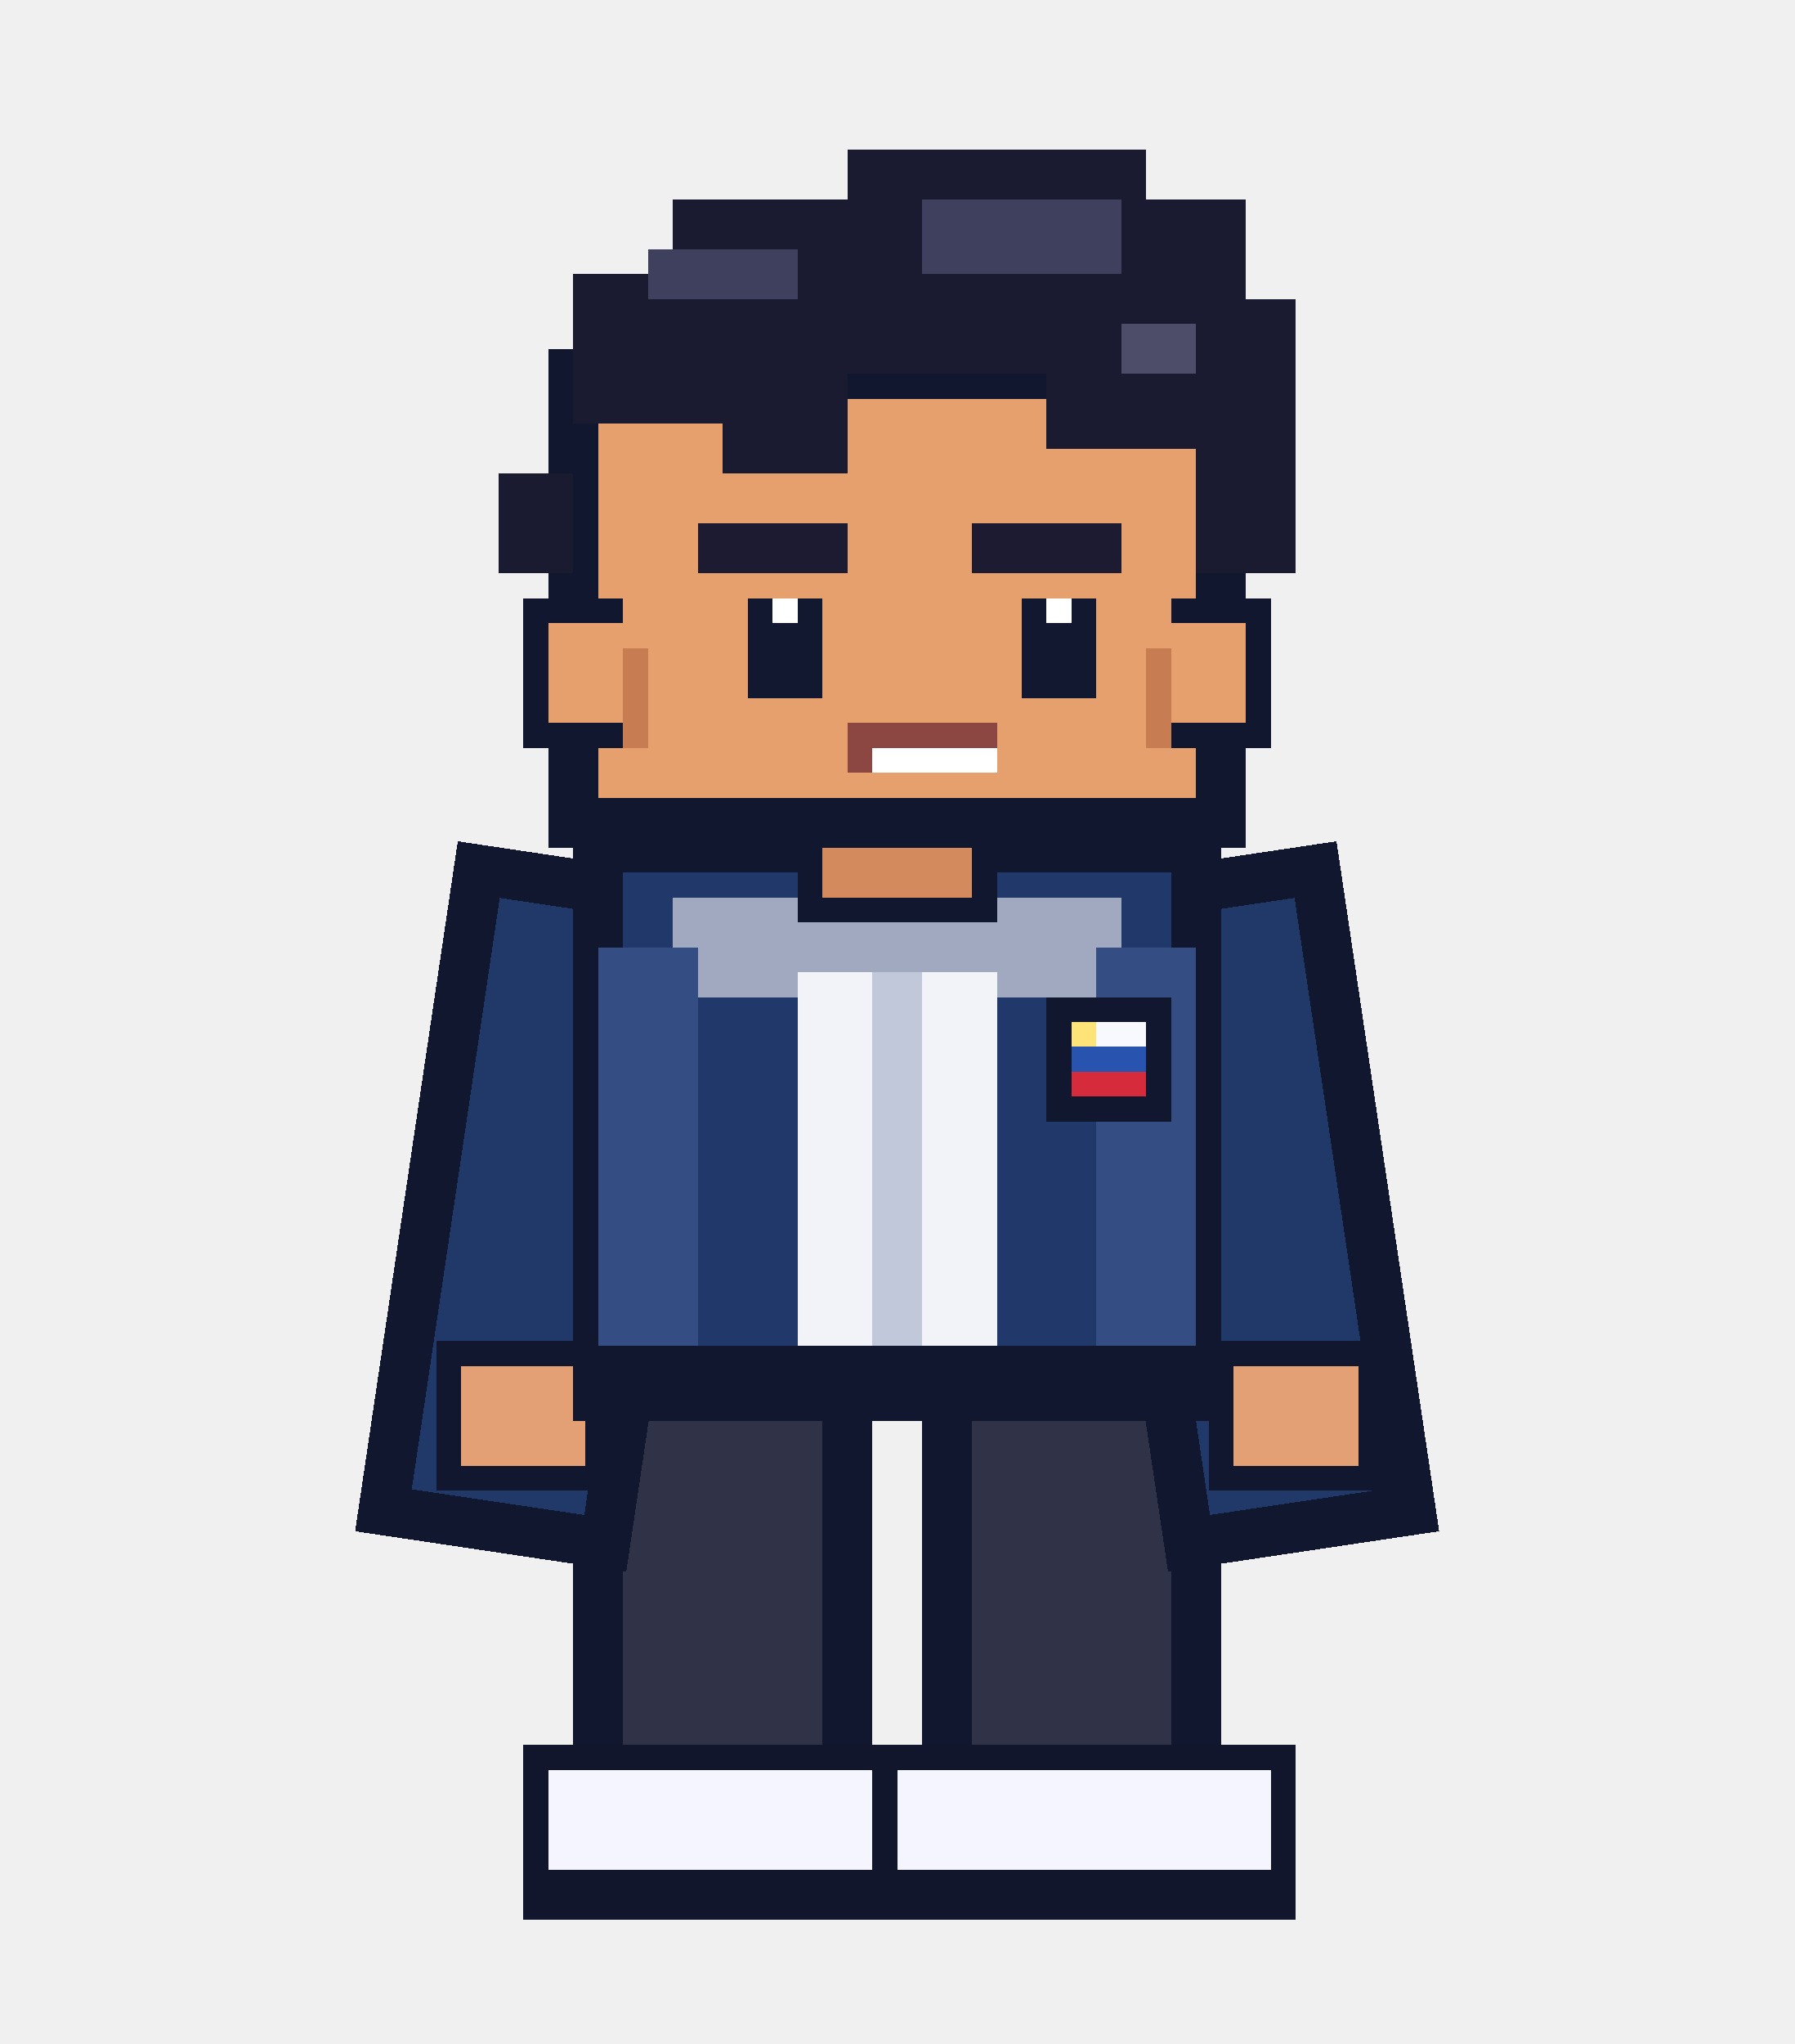
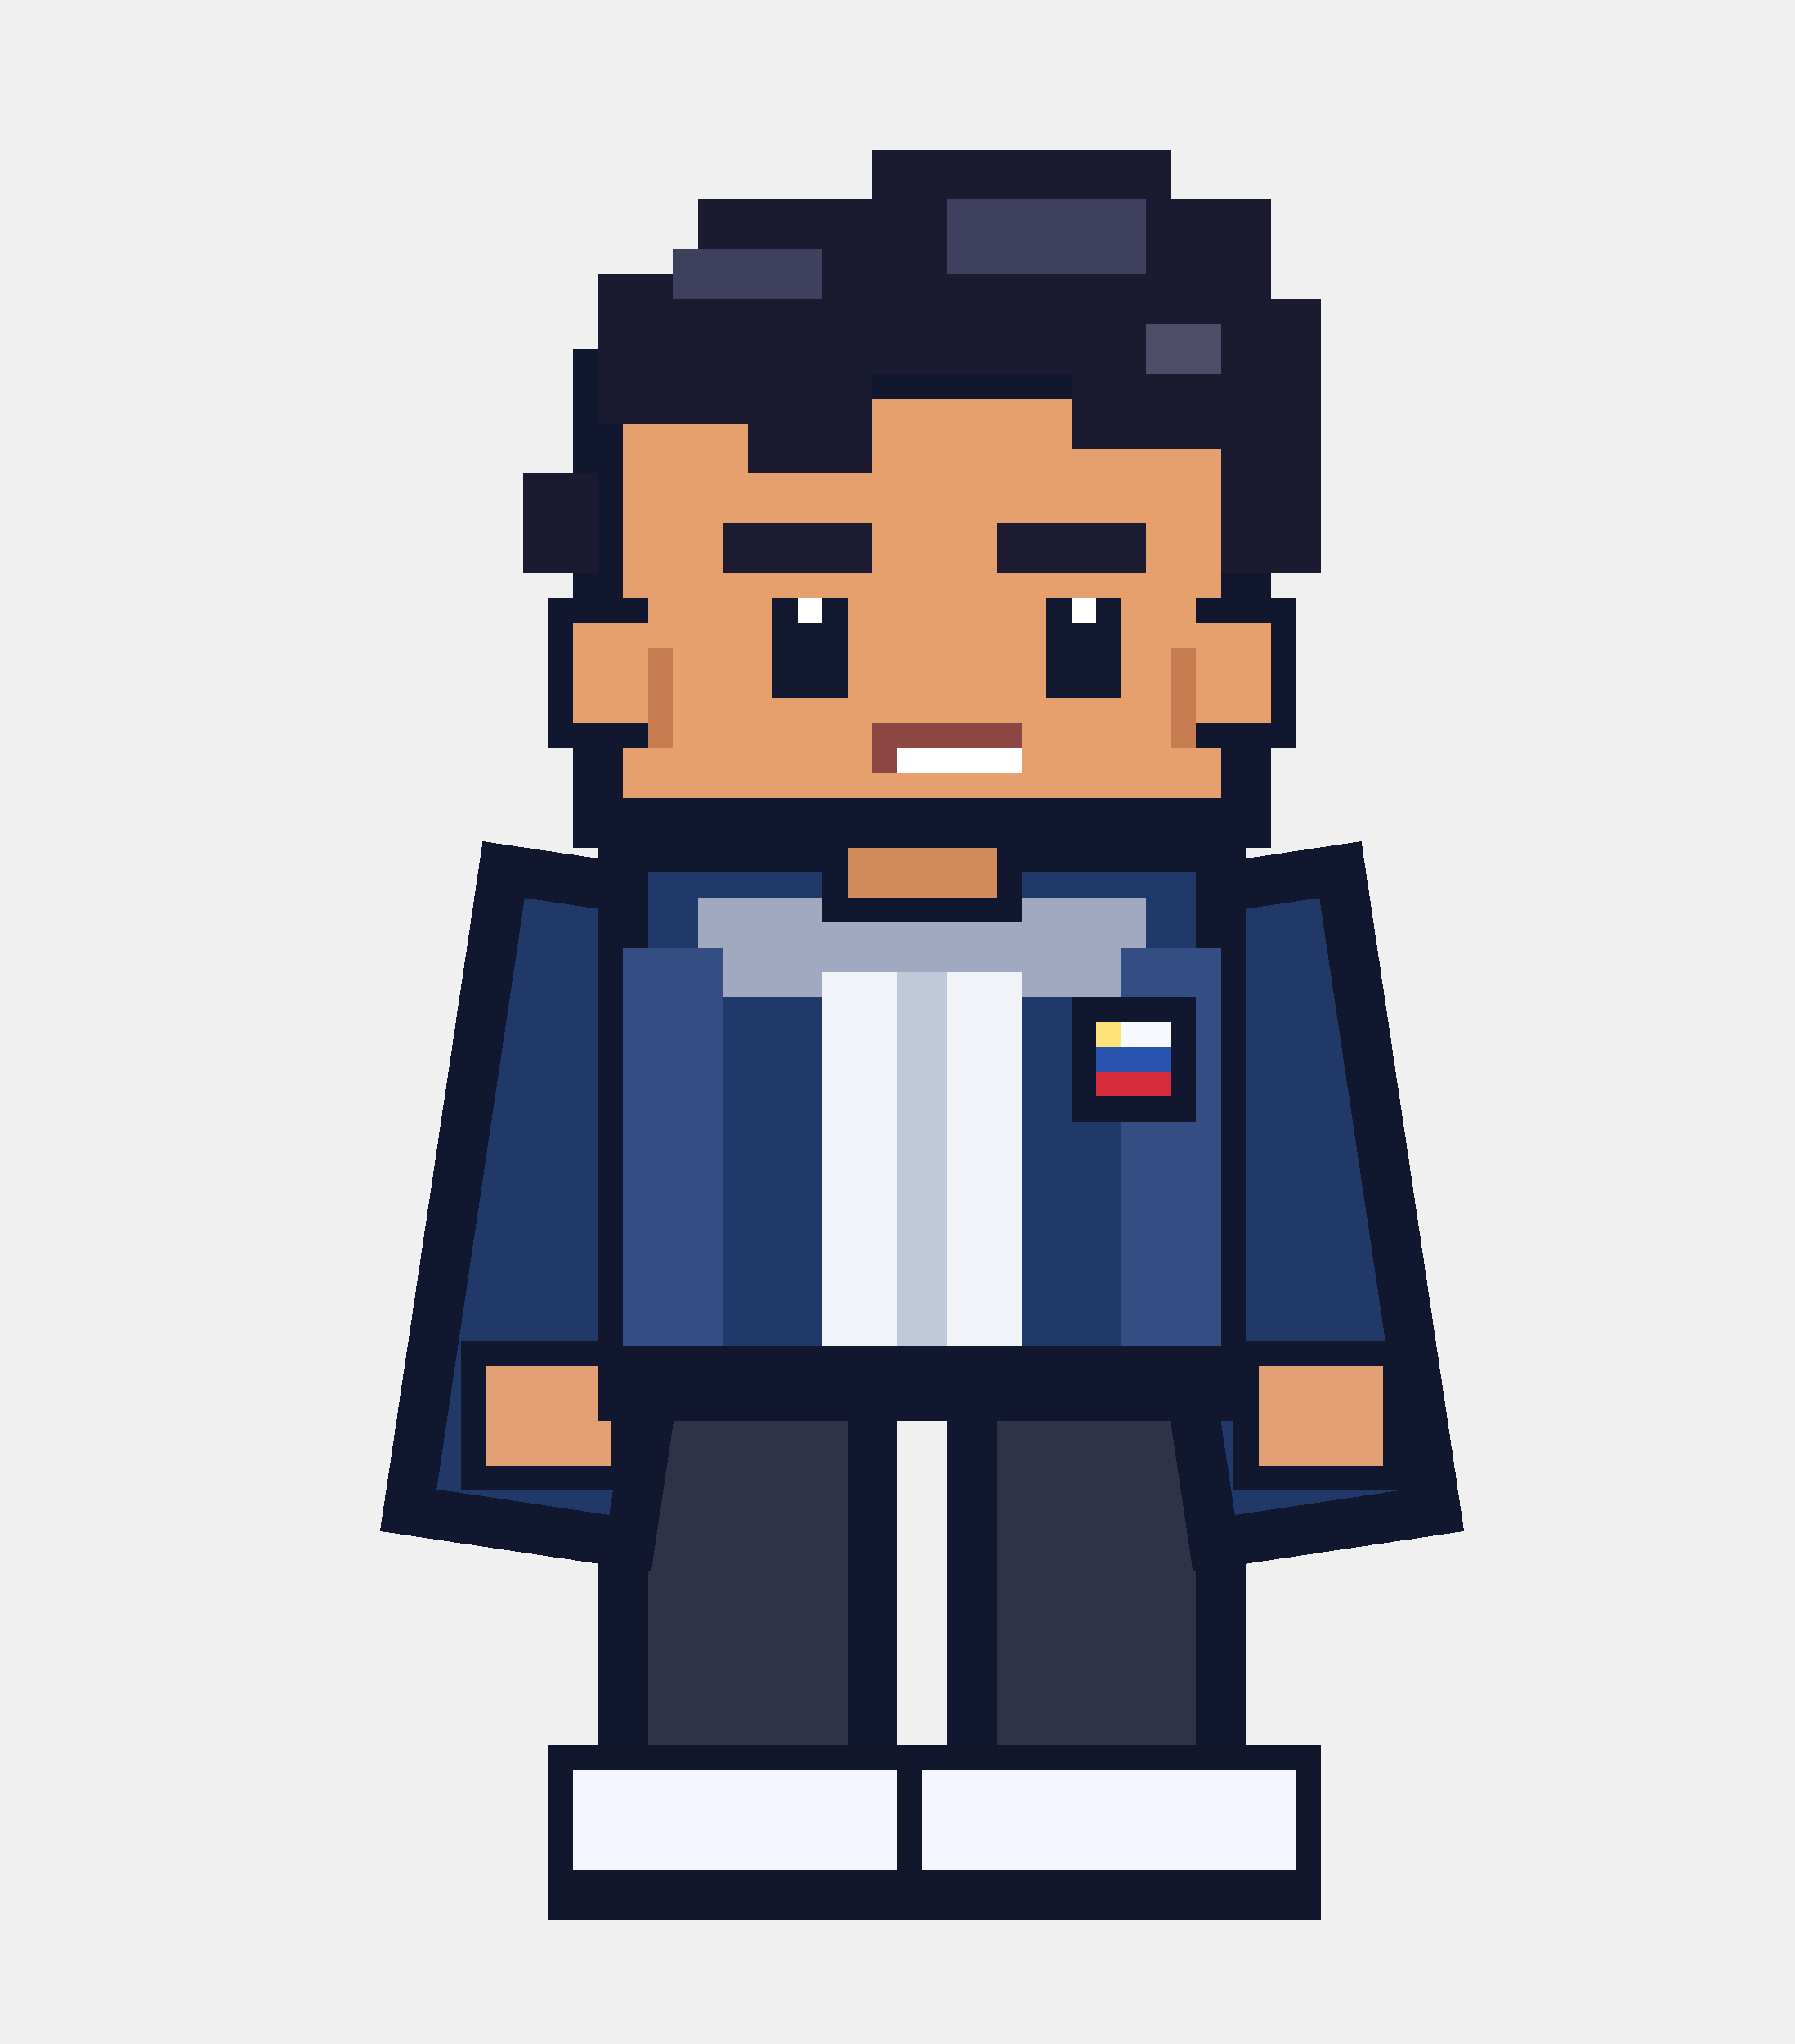
<svg xmlns="http://www.w3.org/2000/svg" viewBox="0 0 72 82" width="288" height="328" shape-rendering="crispEdges" role="img" aria-label="8-bit UrFavXBF idle frame 2">
-   <g transform="translate(0 1)">
+   <g transform="translate(1 1)">
    <path d="M29 53L29 69" fill="none" stroke="#10172e" stroke-width="12" stroke-linecap="square" />
    <path d="M29 53L29 69" fill="none" stroke="#303247" stroke-width="8" stroke-linecap="square" />
    <path d="M43 53L43 69" fill="none" stroke="#10172e" stroke-width="12" stroke-linecap="square" />
    <path d="M43 53L43 69" fill="none" stroke="#303247" stroke-width="8" stroke-linecap="square" />
    <rect x="21" y="69" width="17" height="7" fill="#11162d" />
    <rect x="22" y="70" width="15" height="4" fill="#f5f5ff" />
    <rect x="35" y="69" width="17" height="7" fill="#11162d" />
    <rect x="36" y="70" width="15" height="4" fill="#f5f5ff" />
    <path d="M23 39L20.5 55.8" fill="none" stroke="#10172e" stroke-width="11" stroke-linecap="square" />
    <path d="M23 39L20.5 55.8" fill="none" stroke="#203968" stroke-width="7" stroke-linecap="square" />
    <path d="M49 39L51.5 55.8" fill="none" stroke="#10172e" stroke-width="11" stroke-linecap="square" />
    <path d="M49 39L51.5 55.8" fill="none" stroke="#203968" stroke-width="7" stroke-linecap="square" />
    <rect x="17.5" y="52.8" width="7" height="6" fill="#10172e" />
    <rect x="18.5" y="53.8" width="5" height="4" fill="#e2a074" />
    <rect x="48.5" y="52.8" width="7" height="6" fill="#10172e" />
    <rect x="49.5" y="53.8" width="5" height="4" fill="#e2a074" />
    <path d="M23 32h26v24H23z" fill="#10172e" />
    <rect x="25" y="34" width="22" height="19" fill="#20396a" />
    <rect x="27" y="35" width="18" height="4" fill="#a1a9c1" />
    <rect x="32" y="38" width="8" height="15" fill="#f1f3f9" />
    <rect x="35" y="38" width="2" height="15" fill="#c1c8d9" />
    <rect x="24" y="37" width="4" height="16" fill="#344e83" />
    <rect x="44" y="37" width="4" height="16" fill="#344e83" />
    <rect x="42" y="39" width="5" height="5" fill="#10172e" />
    <rect x="43" y="40" width="3" height="1" fill="#f8f8ff" />
    <rect x="43" y="41" width="3" height="1" fill="#2853af" />
    <rect x="43" y="42" width="3" height="1" fill="#d52b3b" />
    <rect x="43" y="40" width="1" height="1" fill="#fee379" />
    <rect x="32" y="29" width="8" height="7" fill="#10172e" />
    <rect x="33" y="30" width="6" height="5" fill="#d38b5e" />
    <rect x="22" y="13" width="28" height="20" fill="#10172e" />
    <rect x="24" y="15" width="24" height="16" fill="#e5a06e" />
    <rect x="24" y="25" width="2" height="4" fill="#c77d51" />
    <rect x="46" y="25" width="2" height="4" fill="#c77d51" />
    <rect x="21" y="23" width="4" height="6" fill="#10172e" />
    <rect x="22" y="24" width="3" height="4" fill="#e5a06e" />
    <rect x="47" y="23" width="4" height="6" fill="#10172e" />
    <rect x="47" y="24" width="3" height="4" fill="#e5a06e" />
    <path d="M20 18h3V10h4V7h7V5h12v2h4v4h2v11h-4v-5h-6v-3h-8v4h-5v-2h-6v6h-3z" fill="#1a1b30" />
    <rect x="26" y="9" width="6" height="2" fill="#3e405d" />
    <rect x="37" y="7" width="8" height="3" fill="#3e405d" />
    <rect x="45" y="12" width="3" height="2" fill="#4d4d69" />
    <rect x="28" y="20" width="6" height="2" fill="#1d1b31" />
    <rect x="39" y="20" width="6" height="2" fill="#1d1b31" />
    <rect x="30" y="23" width="3" height="4" fill="#121830" />
    <rect x="41" y="23" width="3" height="4" fill="#121830" />
    <rect x="31" y="23" width="1" height="1" fill="#fff" />
    <rect x="42" y="23" width="1" height="1" fill="#fff" />
    <rect x="34" y="28" width="6" height="2" fill="#8c4742" />
    <rect x="35" y="29" width="5" height="1" fill="#fff" />
  </g>
</svg>
